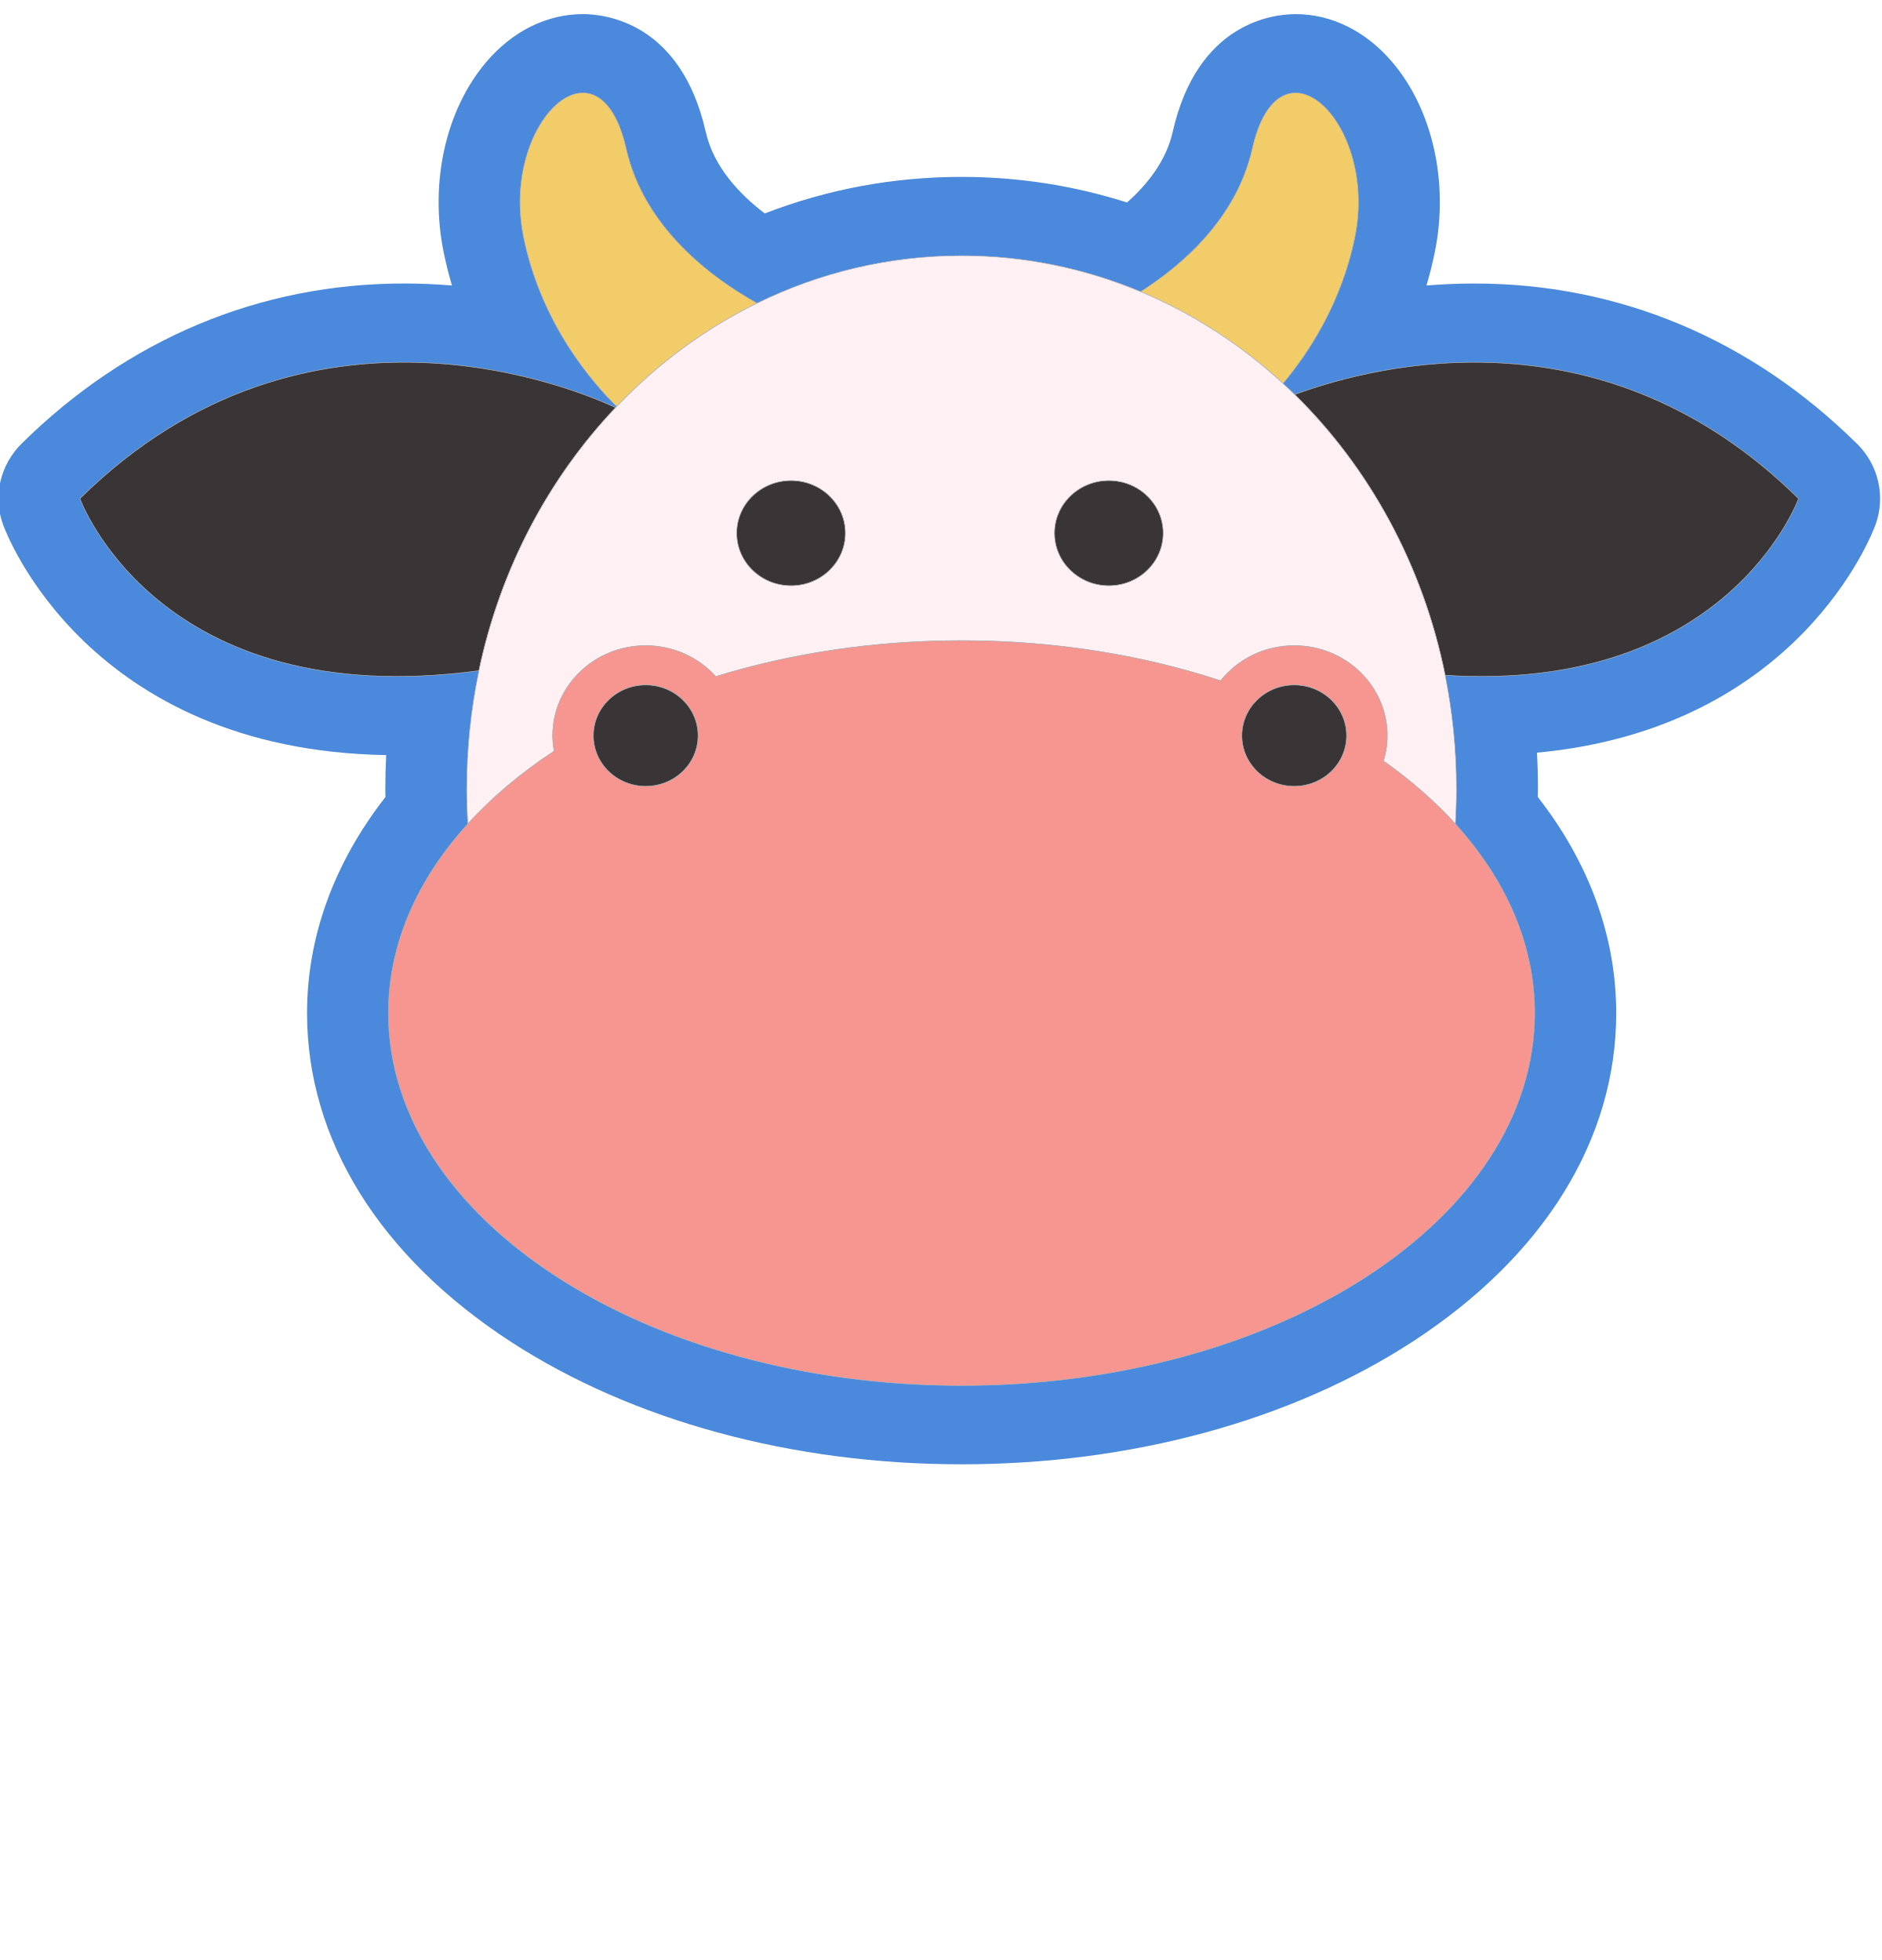
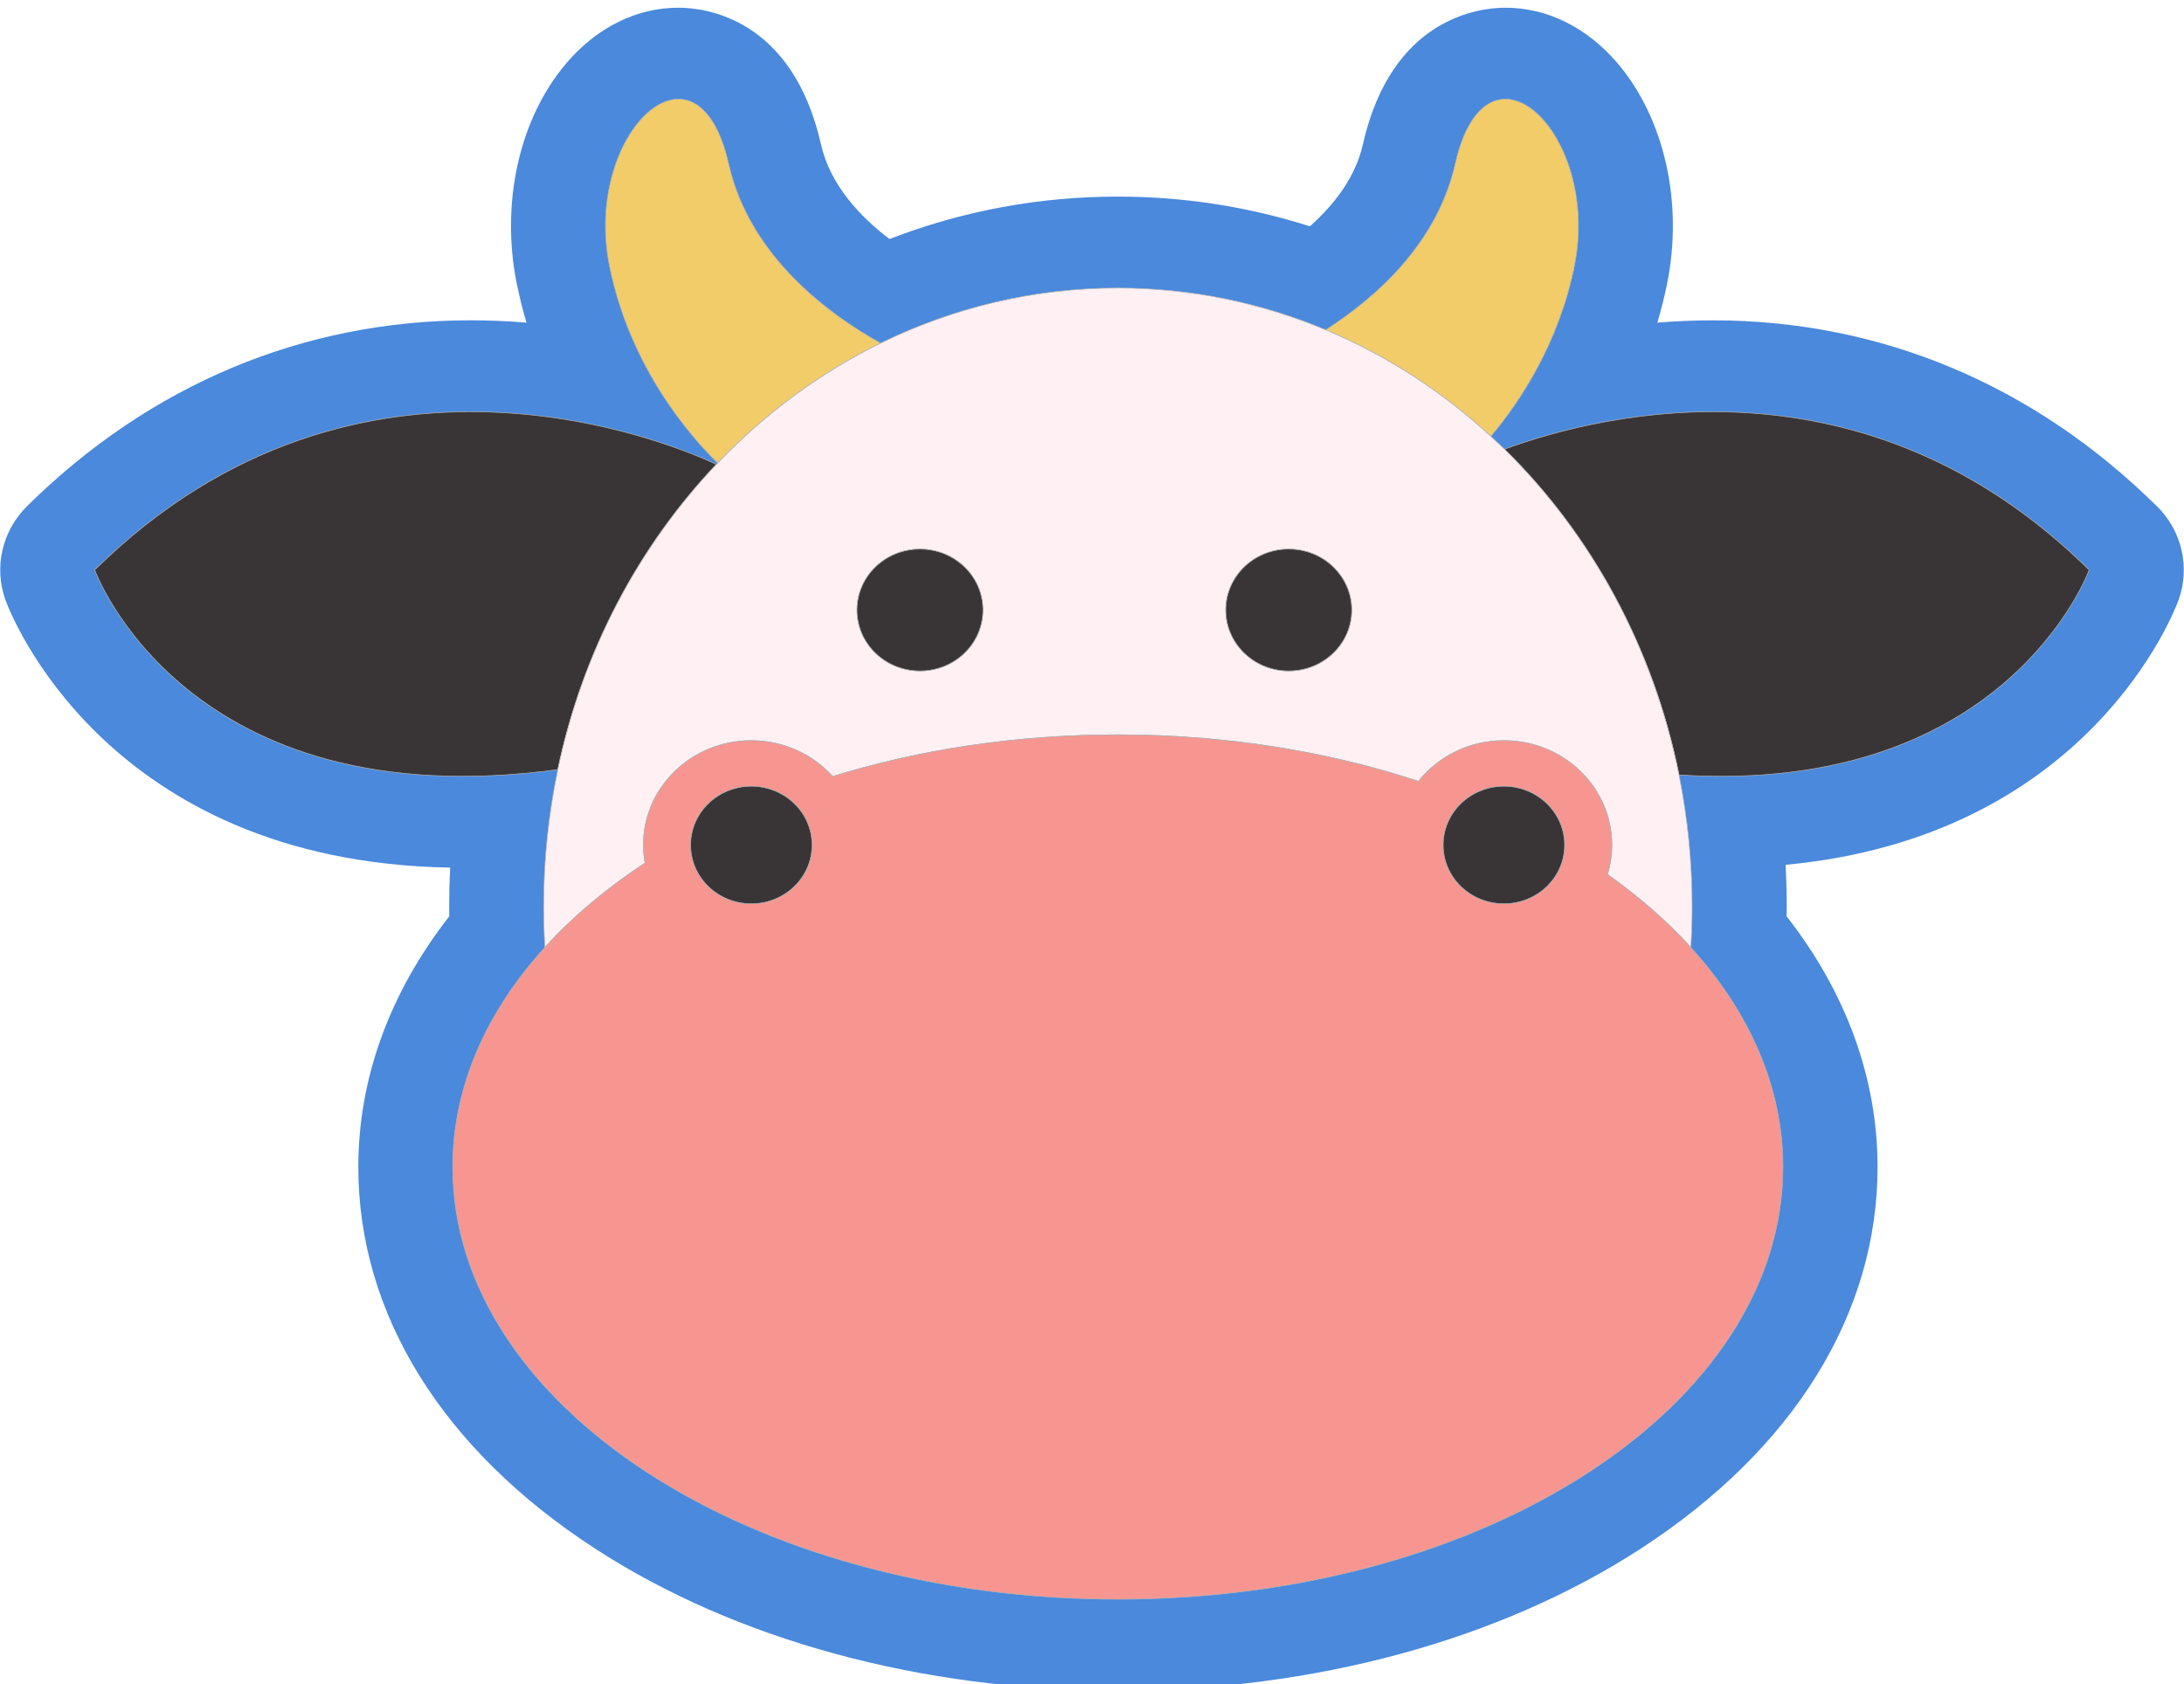
- <svg xmlns="http://www.w3.org/2000/svg" width="144" height="150" viewBox="0 0 144 150" id="svg7445" version="1.1">
+ <svg xmlns="http://www.w3.org/2000/svg" width="144" height="111" viewBox="0 0 144 111" id="svg7445" version="1.1">
  <defs id="defs7447" />
-   <g id="layer1" transform="translate(0,-902.3622)">
-     <g id="g5559" transform="matrix(0.9950632,0,0,1,-5.7640236e-4,0)">
+   <g id="layer1" transform="translate(0,-941.3622)">
+     <g id="g5559" transform="matrix(0.9950632,0,0,1,0.1309224,38.42717)">
      <path d="m 142.769,936.304 c -8.151,-8.011 -18.314,-12.244 -29.392,-12.244 -1.27,0 -2.503,0.055 -3.691,0.152 0.246,-0.82 0.463,-1.672 0.643,-2.554 1.09,-5.332 -0.165,-10.905 -3.274,-14.545 -2.021,-2.366 -4.662,-3.669 -7.437,-3.669 -1.735,0 -7.544,0.65 -9.445,9.018 -0.499,2.198 -1.934,4.006 -3.51,5.397 -4.112,-1.301 -8.377,-1.959 -12.724,-1.959 -5.225,0 -10.3,0.94 -15.133,2.798 -1.928,-1.461 -3.929,-3.559 -4.537,-6.237 -1.901,-8.368 -7.71,-9.018 -9.445,-9.018 -2.775,0 -5.416,1.303 -7.436,3.669 -3.109,3.64 -4.363,9.213 -3.274,14.545 0.181,0.883 0.396,1.735 0.641,2.554 -1.186,-0.097 -2.418,-0.153 -3.688,-0.153 -11.078,0 -21.243,4.234 -29.394,12.245 -1.668,1.638 -2.225,4.046 -1.437,6.211 0.259,0.712 6.537,17.248 29.46,17.636 -0.043,0.857 -0.066,1.716 -0.066,2.575 0,0.21 0,0.423 0.009,0.637 -3.952,5.031 -6.028,10.7 -6.028,16.531 0,9.686 5.568,18.621 15.679,25.16 9.345,6.044 21.653,9.373 34.655,9.373 13.002,0 25.31,-3.329 34.655,-9.373 10.11,-6.539 15.678,-15.474 15.678,-25.16 0,-5.831 -2.074,-11.5 -6.027,-16.531 0.008,-0.214 0.008,-0.427 0.008,-0.637 0,-0.92 -0.025,-1.841 -0.075,-2.76 20.134,-1.87 25.789,-16.777 26.035,-17.452 0.785,-2.165 0.23,-4.572 -1.44,-6.209" style="fill:#4a89dc;fill-opacity:1;fill-rule:nonzero;stroke:none;stroke-width:0.106;stroke-opacity:1" id="path4164-6-2-3" />
      <path d="m 104.187,920.494 c 1.788,-8.752 -5.811,-15.926 -7.897,-6.743 -1.2,5.282 -5.306,8.851 -8.58,10.934 4.025,1.676 7.718,4.066 10.945,7.024 1.952,-2.314 4.495,-6.134 5.533,-11.214" style="fill:#f2cc69;fill-opacity:1;fill-rule:nonzero;stroke:#b3b3b3;stroke-width:0.041" id="path4180-6-6-6" />
      <path d="m 138.299,940.523 c -14.841,-14.585 -32.153,-10.369 -38.747,-7.967 5.735,5.601 9.864,13.057 11.569,21.482 21.761,1.385 27.178,-13.515 27.178,-13.515" style="fill:#393536;fill-opacity:1;fill-rule:nonzero;stroke:#b3b3b3;stroke-width:0.041" id="path4182-3-1-7" />
      <path d="m 58.215,925.565 c -3.377,-1.871 -8.671,-5.694 -10.062,-11.815 -2.086,-9.182 -9.685,-2.009 -7.897,6.743 1.373,6.722 5.381,11.241 7.167,12.976 3.126,-3.258 6.771,-5.946 10.791,-7.905" style="fill:#f2cc69;fill-opacity:1;fill-rule:nonzero;stroke:#b3b3b3;stroke-width:0.041" id="path4184-5-8-5" />
      <path d="m 6.144,940.523 c 0,0 5.989,16.481 30.684,13.165 1.643,-7.791 5.366,-14.735 10.51,-20.13 -2.698,-1.265 -23.669,-10.258 -41.195,6.964" style="fill:#393536;fill-opacity:1;fill-rule:nonzero;stroke:#b3b3b3;stroke-width:0.041" id="path4186-2-7-3" />
      <path d="m 85.263,947.181 c -2.304,0 -4.172,-1.799 -4.172,-4.017 0,-2.219 1.868,-4.017 4.172,-4.017 2.304,0 4.172,1.798 4.172,4.017 0,2.218 -1.868,4.017 -4.172,4.017 z m -24.436,0 c -2.304,0 -4.172,-1.799 -4.172,-4.017 0,-2.219 1.868,-4.017 4.172,-4.017 2.304,0 4.172,1.798 4.172,4.017 0,2.218 -1.868,4.017 -4.172,4.017 z m 37.827,-15.472 c -3.227,-2.958 -6.919,-5.348 -10.945,-7.024 -4.27,-1.778 -8.913,-2.756 -13.77,-2.756 -5.608,0 -10.931,1.301 -15.724,3.637 -4.02,1.959 -7.665,4.647 -10.791,7.905 l -0.085,0.089 c -5.144,5.394 -8.867,12.339 -10.51,20.13 -0.613,2.907 -0.939,5.931 -0.939,9.037 0,0.903 0.03,1.798 0.084,2.686 1.856,-2.031 4.089,-3.9 6.64,-5.567 -0.07,-0.386 -0.113,-0.781 -0.113,-1.186 0,-3.804 3.202,-6.887 7.152,-6.887 2.151,0 4.075,0.919 5.387,2.366 5.728,-1.761 12.136,-2.749 18.901,-2.749 7.168,0 13.935,1.108 19.918,3.071 1.308,-1.632 3.353,-2.689 5.661,-2.689 3.95,0 7.152,3.083 7.152,6.887 0,0.674 -0.105,1.324 -0.293,1.94 2.091,1.47 3.946,3.083 5.528,4.813 0.054,-0.888 0.084,-1.783 0.084,-2.686 0,-2.982 -0.301,-5.887 -0.868,-8.687 -1.705,-8.425 -5.834,-15.881 -11.569,-21.482 -0.295,-0.288 -0.596,-0.57 -0.899,-0.848" style="fill:#fef0f3;fill-opacity:1;fill-rule:nonzero;stroke:#b3b3b3;stroke-width:0.041" id="path4220-3-9-5" />
      <path d="m 49.652,954.785 c 2.222,0 4.023,1.735 4.023,3.874 0,2.14 -1.801,3.874 -4.023,3.874 -2.222,0 -4.023,-1.734 -4.023,-3.874 0,-2.139 1.801,-3.874 4.023,-3.874 z m 49.866,0 c 2.222,0 4.023,1.735 4.023,3.874 0,2.14 -1.801,3.874 -4.023,3.874 -2.222,0 -4.023,-1.734 -4.023,-3.874 0,-2.139 1.801,-3.874 4.023,-3.874 z m 6.859,5.814 c 0.187,-0.616 0.293,-1.266 0.293,-1.94 0,-3.804 -3.202,-6.887 -7.152,-6.887 -2.307,0 -4.353,1.056 -5.661,2.689 -5.983,-1.964 -12.75,-3.071 -19.918,-3.071 -6.765,0 -13.173,0.987 -18.901,2.749 -1.311,-1.447 -3.236,-2.366 -5.387,-2.366 -3.95,0 -7.152,3.083 -7.152,6.887 0,0.405 0.043,0.8 0.113,1.186 -2.55,1.667 -4.784,3.536 -6.64,5.567 -3.879,4.244 -6.108,9.194 -6.108,14.482 0,15.743 19.732,28.504 44.073,28.504 24.341,0 44.072,-12.762 44.072,-28.504 0,-5.288 -2.229,-10.238 -6.106,-14.482 -1.581,-1.73 -3.436,-3.343 -5.528,-4.813" style="fill:#f79690;fill-opacity:1;fill-rule:nonzero;stroke:#b3b3b3;stroke-width:0.041" id="path4222-7-2-6" />
      <path d="m 60.827,939.146 c -2.304,0 -4.172,1.798 -4.172,4.017 0,2.218 1.868,4.017 4.172,4.017 2.304,0 4.172,-1.799 4.172,-4.017 0,-2.219 -1.868,-4.017 -4.172,-4.017" style="fill:#393536;fill-opacity:1;fill-rule:nonzero;stroke:#b3b3b3;stroke-width:0.041" id="path4224-2-0-2" />
      <path d="m 89.435,943.163 c 0,-2.219 -1.868,-4.017 -4.172,-4.017 -2.304,0 -4.172,1.798 -4.172,4.017 0,2.218 1.868,4.017 4.172,4.017 2.304,0 4.172,-1.799 4.172,-4.017" style="fill:#393536;fill-opacity:1;fill-rule:nonzero;stroke:#b3b3b3;stroke-width:0.041" id="path4226-6-2-9" />
      <path d="m 49.652,962.533 c 2.222,0 4.023,-1.734 4.023,-3.874 0,-2.139 -1.801,-3.874 -4.023,-3.874 -2.222,0 -4.023,1.735 -4.023,3.874 0,2.14 1.801,3.874 4.023,3.874" style="fill:#393536;fill-opacity:1;fill-rule:nonzero;stroke:#b3b3b3;stroke-width:0.041" id="path4262-5-3-1" />
      <path d="m 95.495,958.659 c 0,2.14 1.801,3.874 4.023,3.874 2.222,0 4.023,-1.734 4.023,-3.874 0,-2.139 -1.801,-3.874 -4.023,-3.874 -2.222,0 -4.023,1.735 -4.023,3.874" style="fill:#393536;fill-opacity:1;fill-rule:nonzero;stroke:#b3b3b3;stroke-width:0.041" id="path4264-6-7-2" />
    </g>
  </g>
</svg>
